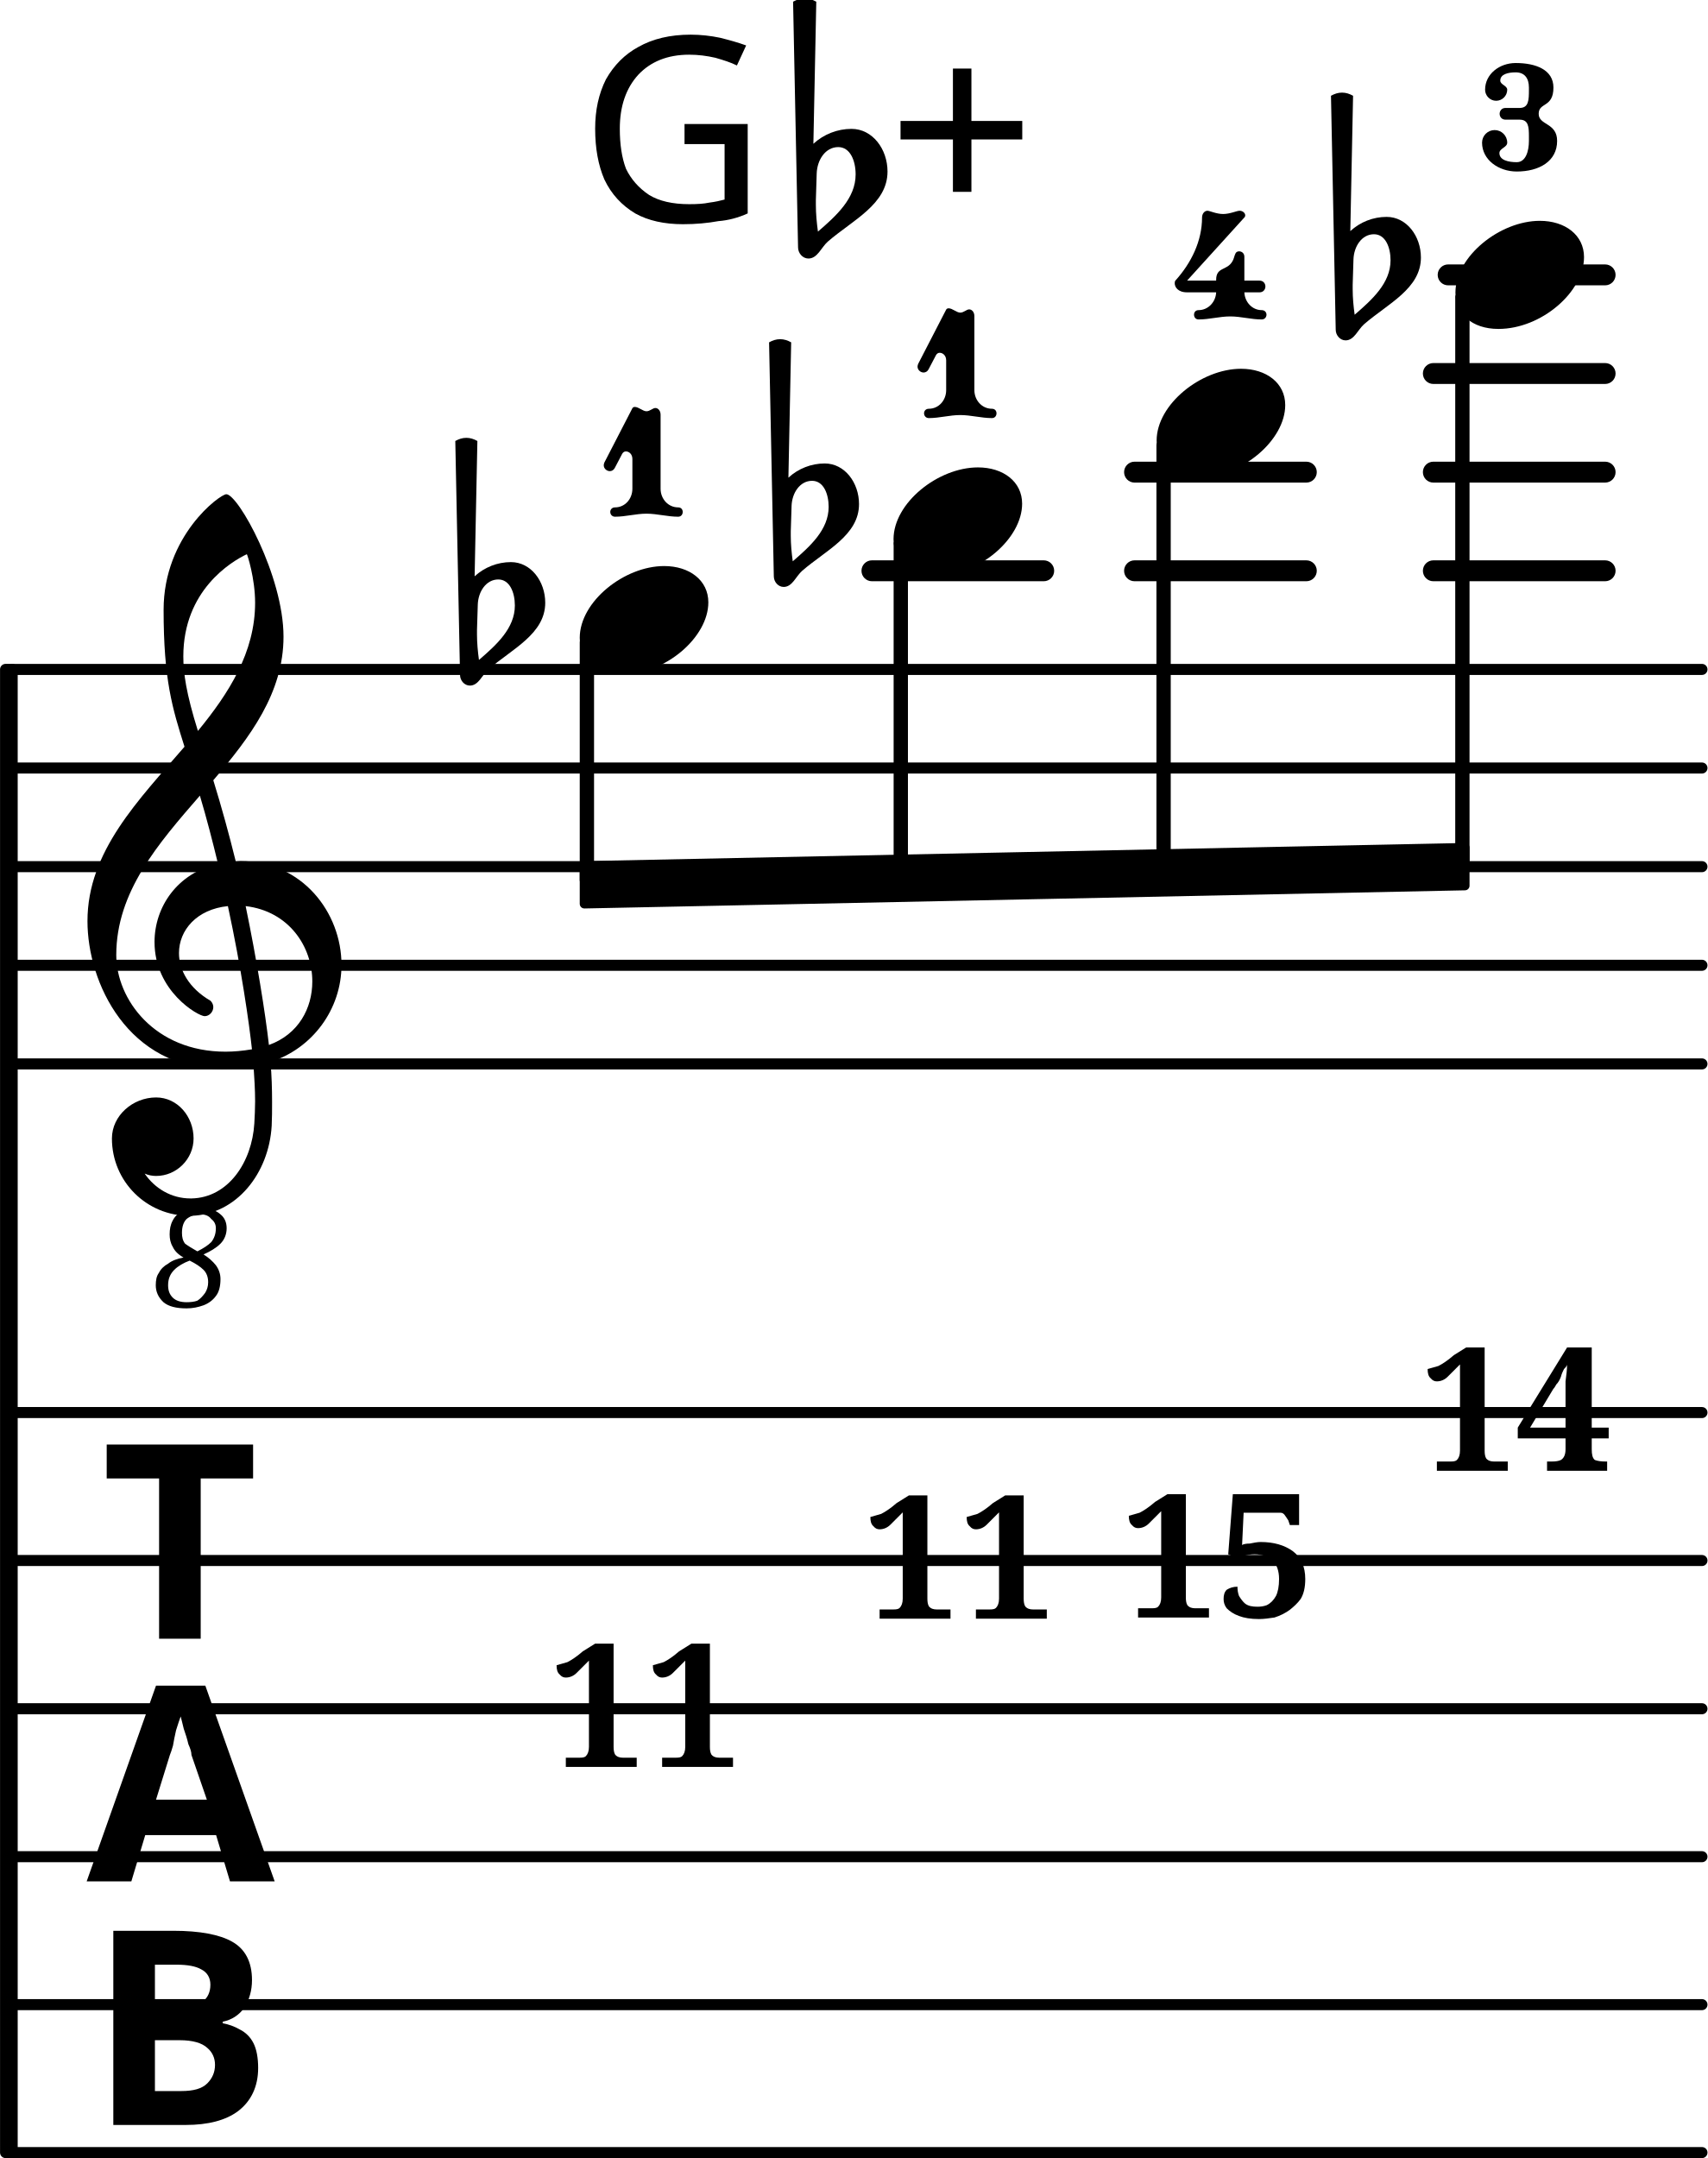
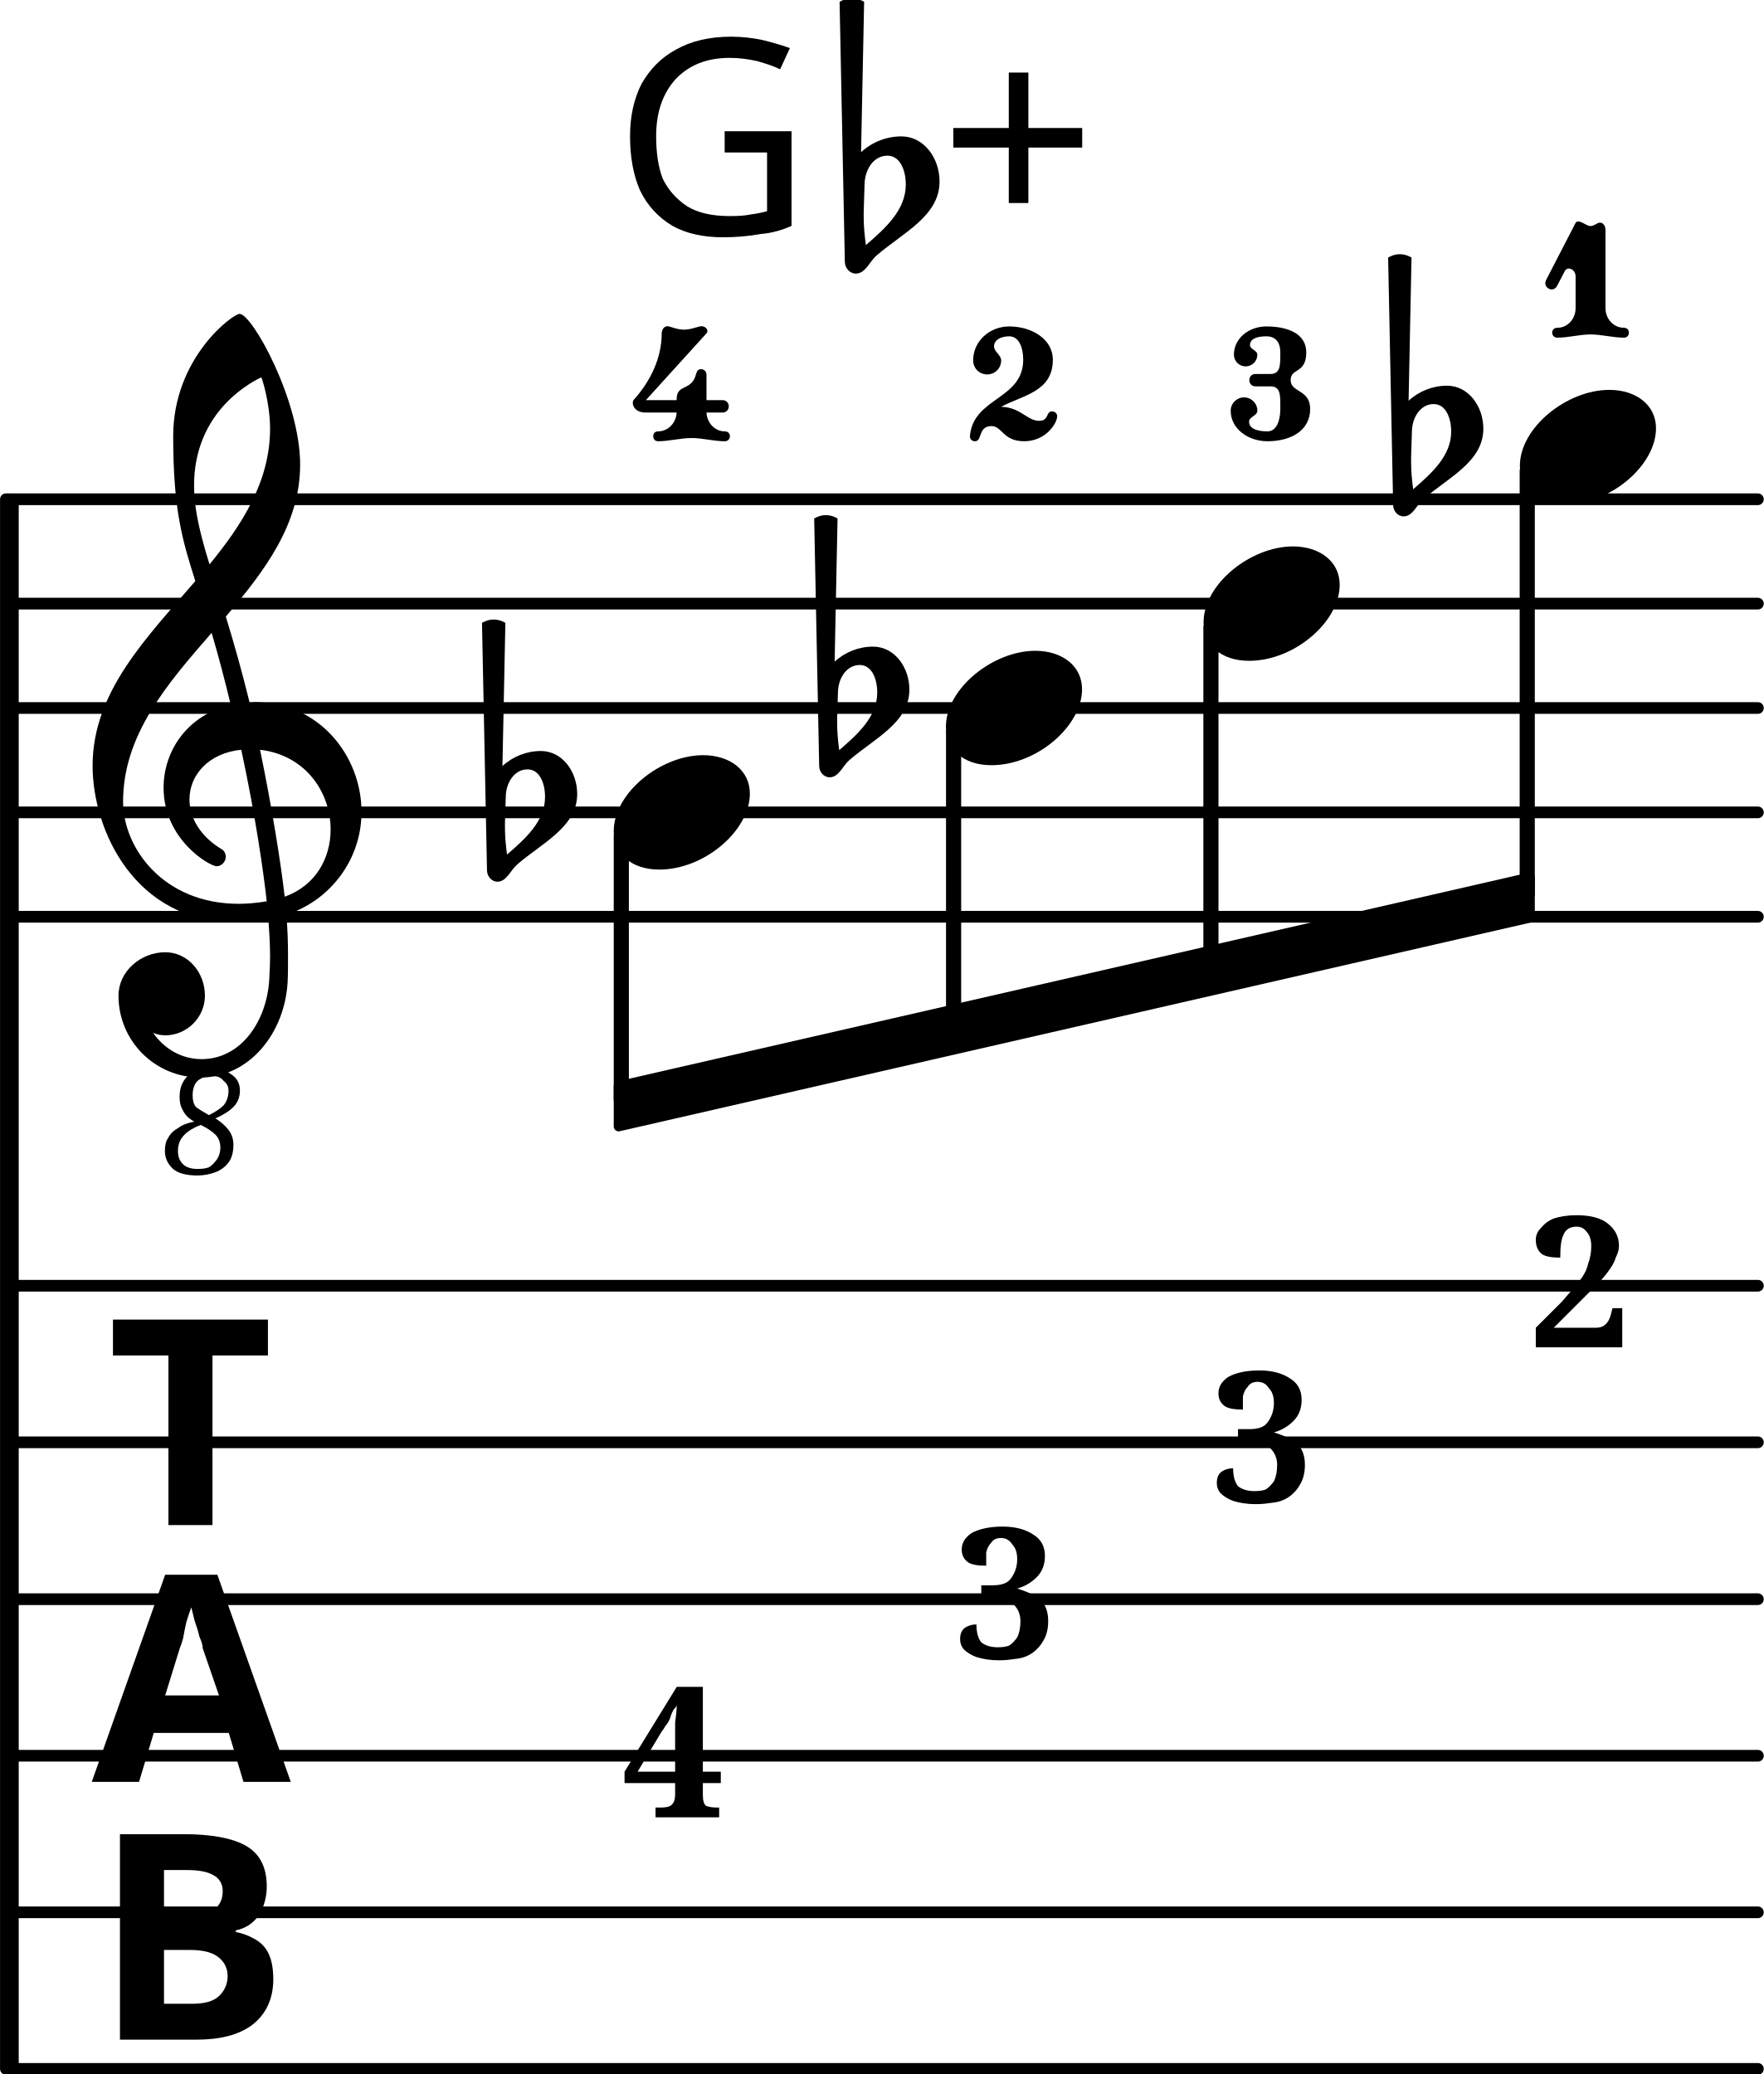
- <svg xmlns="http://www.w3.org/2000/svg" preserveAspectRatio="xMidYMid meet" viewBox="-0.079 -6.545 17.32 21.88">
-   <g transform="translate(0, -3.758)">
-     <rect x="14.5" y="-0.106" width="1.804" height="0.212" ry="0.106" fill="currentColor" />
-   </g>
-   <g transform="translate(0, -2.758)">
-     <rect x="14.35" y="-0.106" width="1.954" height="0.212" ry="0.106" fill="currentColor" />
-   </g>
-   <g transform="translate(0, -1.758)">
-     <rect x="14.35" y="-0.106" width="1.954" height="0.212" ry="0.106" fill="currentColor" />
-   </g>
-   <g transform="translate(0, -0.7578)">
-     <rect x="14.35" y="-0.106" width="1.954" height="0.212" ry="0.106" fill="currentColor" />
-   </g>
-   <g transform="translate(0, -1.758)">
-     <rect x="11.32" y="-0.106" width="1.954" height="0.212" ry="0.106" fill="currentColor" />
-   </g>
-   <g transform="translate(0, -0.7578)">
-     <rect x="11.32" y="-0.106" width="1.954" height="0.212" ry="0.106" fill="currentColor" />
-   </g>
-   <g transform="translate(0, -0.7578)">
-     <rect x="8.657" y="-0.106" width="1.954" height="0.212" ry="0.106" fill="currentColor" />
-   </g>
+ <svg xmlns="http://www.w3.org/2000/svg" preserveAspectRatio="xMidYMid meet" viewBox="-0.079 -4.541 16.89 19.87">
  <g transform="translate(0, 4.242)">
-     <line stroke-linejoin="round" stroke-linecap="round" stroke-width="0.112" stroke="currentColor" x1="0.056" y1="0" x2="17.18" y2="0" />
+     <line stroke-linejoin="round" stroke-linecap="round" stroke-width="0.112" stroke="currentColor" x1="0.056" y1="0" x2="16.76" y2="0" />
  </g>
  <g transform="translate(0, 3.242)">
-     <line stroke-linejoin="round" stroke-linecap="round" stroke-width="0.112" stroke="currentColor" x1="0.056" y1="0" x2="17.18" y2="0" />
+     <line stroke-linejoin="round" stroke-linecap="round" stroke-width="0.112" stroke="currentColor" x1="0.056" y1="0" x2="16.76" y2="0" />
  </g>
  <g transform="translate(0, 2.242)">
-     <line stroke-linejoin="round" stroke-linecap="round" stroke-width="0.112" stroke="currentColor" x1="0.056" y1="0" x2="17.18" y2="0" />
+     <line stroke-linejoin="round" stroke-linecap="round" stroke-width="0.112" stroke="currentColor" x1="0.056" y1="0" x2="16.76" y2="0" />
  </g>
  <g transform="translate(0, 1.242)">
-     <line stroke-linejoin="round" stroke-linecap="round" stroke-width="0.112" stroke="currentColor" x1="0.056" y1="0" x2="17.18" y2="0" />
+     <line stroke-linejoin="round" stroke-linecap="round" stroke-width="0.112" stroke="currentColor" x1="0.056" y1="0" x2="16.76" y2="0" />
  </g>
  <g transform="translate(0, 0.2422)">
-     <line stroke-linejoin="round" stroke-linecap="round" stroke-width="0.112" stroke="currentColor" x1="0.056" y1="0" x2="17.18" y2="0" />
+     <line stroke-linejoin="round" stroke-linecap="round" stroke-width="0.112" stroke="currentColor" x1="0.056" y1="0" x2="16.76" y2="0" />
  </g>
  <g transform="translate(0, 15.28)">
-     <line stroke-linejoin="round" stroke-linecap="round" stroke-width="0.112" stroke="currentColor" x1="0.056" y1="0" x2="17.18" y2="0" />
+     <line stroke-linejoin="round" stroke-linecap="round" stroke-width="0.112" stroke="currentColor" x1="0.056" y1="0" x2="16.76" y2="0" />
  </g>
  <g transform="translate(0, 13.78)">
-     <line stroke-linejoin="round" stroke-linecap="round" stroke-width="0.112" stroke="currentColor" x1="0.056" y1="0" x2="17.18" y2="0" />
+     <line stroke-linejoin="round" stroke-linecap="round" stroke-width="0.112" stroke="currentColor" x1="0.056" y1="0" x2="16.76" y2="0" />
  </g>
  <g transform="translate(0, 12.28)">
-     <line stroke-linejoin="round" stroke-linecap="round" stroke-width="0.112" stroke="currentColor" x1="0.056" y1="0" x2="17.18" y2="0" />
+     <line stroke-linejoin="round" stroke-linecap="round" stroke-width="0.112" stroke="currentColor" x1="0.056" y1="0" x2="16.76" y2="0" />
  </g>
  <g transform="translate(0, 10.78)">
-     <line stroke-linejoin="round" stroke-linecap="round" stroke-width="0.112" stroke="currentColor" x1="0.056" y1="0" x2="17.18" y2="0" />
+     <line stroke-linejoin="round" stroke-linecap="round" stroke-width="0.112" stroke="currentColor" x1="0.056" y1="0" x2="16.76" y2="0" />
  </g>
  <g transform="translate(0, 9.277)">
-     <line stroke-linejoin="round" stroke-linecap="round" stroke-width="0.112" stroke="currentColor" x1="0.056" y1="0" x2="17.18" y2="0" />
+     <line stroke-linejoin="round" stroke-linecap="round" stroke-width="0.112" stroke="currentColor" x1="0.056" y1="0" x2="16.76" y2="0" />
  </g>
  <g transform="translate(0, 7.777)">
-     <line stroke-linejoin="round" stroke-linecap="round" stroke-width="0.112" stroke="currentColor" x1="0.056" y1="0" x2="17.18" y2="0" />
+     <line stroke-linejoin="round" stroke-linecap="round" stroke-width="0.112" stroke="currentColor" x1="0.056" y1="0" x2="16.76" y2="0" />
  </g>
-   <g transform="translate(5.8, -4.303)">
+   <g transform="translate(5.8, -2.299)">
    <text font-family="sans" font-size="2.616" text-anchor="start" fill="currentColor">
      <tspan>G</tspan>
    </text>
  </g>
-   <g transform="translate(8.081, -4.621)">
+   <g transform="translate(8.081, -2.617)">
    <path transform="scale(0.0042, -0.0042)" d="M29 39l-2 -64v-11c0 -22 2 -43 5 -65c44 38 91 80 91 138c0 33 -13 66 -42 66c-31 0 -51 -31 -52 -64zM-28 454c9 5 18 8 28 8s19 -3 28 -8l-7 -343c25 23 58 36 92 36c51 0 87 -49 87 -103c0 -79 -84 -117 -144 -169c-16 -14 -25 -41 -47 -41c-14 0 -25 13 -25 27z" fill="currentColor" />
  </g>
-   <g transform="translate(8.928, -4.303)">
+   <g transform="translate(8.928, -2.299)">
    <text font-family="sans" font-size="2.616" text-anchor="start" fill="currentColor">
      <tspan>+</tspan>
    </text>
  </g>
-   <g transform="translate(5.8, -0.2578)">
+   <g transform="translate(5.8, 3.242)">
    <path transform="scale(0.004, -0.004)" d="M0 -45c0 92 113 182 214 182c64 0 112 -36 112 -92c0 -88 -108 -182 -217 -182c-68 0 -109 39 -109 92z" fill="currentColor" />
  </g>
-   <g transform="translate(6.05, -1.306)">
-     <path transform="scale(0.0022, -0.0022)" d="M194 486c16 0 29 15 41 15c13 0 24 -13 24 -31v-341c0 -47 35 -86 81 -86c14 0 21 -10 21 -21s-7 -22 -21 -22c-49 0 -97 14 -146 14s-96 -14 -145 -14c-14 0 -22 11 -22 22s8 21 22 21c46 0 80 39 80 86v137c0 23 -16 35 -30 35c-7 0 -13 -4 -17 -11l-34 -65 c-5 -10 -14 -15 -23 -15c-14 0 -28 12 -28 27c0 4 1 8 3 13l129 250c2 4 7 6 11 6c18 0 37 -20 54 -20z" fill="currentColor" />
+   <g transform="translate(5.989, -0.3136)">
+     <path transform="scale(0.0022, -0.0022)" d="M148 501c10 0 41 -15 72 -15c32 0 63 15 76 15c15 0 26 -11 26 -21c0 -4 -1 -7 -4 -10l-264 -291h134v4c0 60 50 41 75 85c7 11 8 24 14 36c3 7 10 10 17 10c11 0 24 -8 24 -25v-110h70c18 0 27 -14 27 -27s-9 -27 -27 -27h-70c2 -45 36 -82 80 -82c14 0 22 -10 22 -21 s-8 -22 -22 -22c-49 0 -96 14 -145 14s-97 -14 -146 -14c-14 0 -21 11 -21 22s7 21 21 21c44 0 79 37 81 82h-134c-43 0 -57 25 -57 42c0 5 1 10 3 12c73 81 123 182 123 291c0 17 11 31 25 31z" fill="currentColor" />
  </g>
  <g transform="translate(0.8, 3.242)">
    <path transform="scale(0.004, -0.004)" d="M265 -635h-5c-108 0 -196 87 -196 196c0 58 53 104 112 104c54 0 95 -48 95 -104c0 -52 -43 -95 -95 -95c-10 0 -20 2 -29 6c26 -38 68 -63 116 -63h3zM403 150c28 -135 50 -272 59 -352c75 27 110 93 110 161c0 88 -59 178 -169 191zM75 26c0 -112 97 -245 277 -245 c21 0 43 2 67 6c-7 65 -27 206 -61 363c-79 -8 -124 -61 -124 -119c0 -43 25 -89 80 -121c5 -5 7 -11 7 -16c0 -12 -10 -23 -22 -23c-16 0 -127 63 -127 188c0 89 58 175 161 198c-14 58 -29 116 -46 173c-106 -122 -212 -244 -212 -404zM354 1194c30 0 145 -207 145 -361 c0 -143 -85 -255 -178 -364c21 -68 40 -137 57 -206c4 0 8 1 12 1c156 0 256 -130 256 -263c0 -113 -74 -212 -180 -246c3 -34 4 -68 4 -102c0 -20 0 -40 -1 -60c-7 -120 -89 -225 -204 -228l1 44c93 2 153 92 159 190c1 19 2 37 2 56c0 30 -2 60 -4 90 c-28 -5 -54 -8 -79 -8c-240 0 -342 219 -342 375c0 177 130 307 246 442c-31 98 -53 170 -53 347c0 188 143 293 159 293zM427 919c0 62 -20 123 -21 123c-40 -19 -161 -92 -161 -259c0 -42 7 -93 37 -189c78 95 145 199 145 325z" fill="currentColor" />
  </g>
  <g transform="translate(1.485, 6.705)">
    <text font-family="serif" font-style="italic" font-size="1.386" text-anchor="start" fill="currentColor">
      <tspan>8</tspan>
    </text>
  </g>
-   <g transform="translate(5.487, 11.37)">
+   <g transform="translate(5.888, 12.87)">
    <text font-family="serif" font-weight="bold" font-size="1.746" text-anchor="start" fill="currentColor">
-       <tspan>11</tspan>
+       <tspan>4</tspan>
    </text>
  </g>
  <g transform="translate(0.9406, 10.07)">
    <text font-family="sans" font-weight="bold" font-size="2.772" text-anchor="start" fill="currentColor">
      <tspan>T</tspan>
    </text>
  </g>
  <g transform="translate(0.8, 12.53)">
    <text font-family="sans" font-weight="bold" font-size="2.772" text-anchor="start" fill="currentColor">
      <tspan>A</tspan>
    </text>
  </g>
  <g transform="translate(0.8201, 15)">
    <text font-family="sans" font-weight="bold" font-size="2.772" text-anchor="start" fill="currentColor">
      <tspan>B</tspan>
    </text>
  </g>
  <g transform="translate(5.872, 2.242)">
-     <rect x="-0.072" y="-2.321" width="0.145" height="2.503" ry="0.047" fill="currentColor" />
+     <rect x="-0.072" y="1.179" width="0.145" height="2.62" ry="0.047" fill="currentColor" />
  </g>
-   <g transform="translate(4.65, -0.2578)">
+   <g transform="translate(4.65, 3.242)">
    <path transform="scale(0.004, -0.004)" d="M29 39l-2 -64v-11c0 -22 2 -43 5 -65c44 38 91 80 91 138c0 33 -13 66 -42 66c-31 0 -51 -31 -52 -64zM-28 454c9 5 18 8 28 8s19 -3 28 -8l-7 -343c25 23 58 36 92 36c51 0 87 -49 87 -103c0 -79 -84 -117 -144 -169c-16 -14 -25 -41 -47 -41c-14 0 -25 13 -25 27z" fill="currentColor" />
  </g>
-   <g transform="translate(8.982, -1.258)">
+   <g transform="translate(8.982, 2.242)">
    <path transform="scale(0.004, -0.004)" d="M0 -45c0 92 113 182 214 182c64 0 112 -36 112 -92c0 -88 -108 -182 -217 -182c-68 0 -109 39 -109 92z" fill="currentColor" />
  </g>
-   <g transform="translate(9.232, -2.306)">
-     <path transform="scale(0.0022, -0.0022)" d="M194 486c16 0 29 15 41 15c13 0 24 -13 24 -31v-341c0 -47 35 -86 81 -86c14 0 21 -10 21 -21s-7 -22 -21 -22c-49 0 -97 14 -146 14s-96 -14 -145 -14c-14 0 -22 11 -22 22s8 21 22 21c46 0 80 39 80 86v137c0 23 -16 35 -30 35c-7 0 -13 -4 -17 -11l-34 -65 c-5 -10 -14 -15 -23 -15c-14 0 -28 12 -28 27c0 4 1 8 3 13l129 250c2 4 7 6 11 6c18 0 37 -20 54 -20z" fill="currentColor" />
+   <g transform="translate(9.212, -0.3136)">
+     <path transform="scale(0.0022, -0.0022)" d="M94 66c-60 0 -39 -66 -72 -66c-11 0 -22 7 -22 21v2c15 169 232 158 232 332c0 50 -17 102 -61 102c-33 0 -66 -14 -66 -44c0 -24 31 -37 31 -61c0 -34 -27 -61 -61 -61s-61 27 -61 61c0 84 72 148 157 148c98 0 190 -55 190 -145c0 -140 -131 -154 -225 -205 c85 -2 113 -61 165 -61c45 0 28 41 57 41c11 0 22 -8 22 -21c0 -29 -48 -109 -144 -109c-92 0 -96 66 -142 66z" fill="currentColor" />
  </g>
-   <g transform="translate(8.669, 9.867)">
+   <g transform="translate(9.071, 11.35)">
    <text font-family="serif" font-weight="bold" font-size="1.746" text-anchor="start" fill="currentColor">
-       <tspan>11</tspan>
+       <tspan>3</tspan>
    </text>
  </g>
  <g transform="translate(9.055, 2.242)">
-     <rect x="-0.072" y="-3.321" width="0.145" height="3.438" ry="0.047" fill="currentColor" />
+     <rect x="-0.072" y="0.179" width="0.145" height="2.899" ry="0.047" fill="currentColor" />
  </g>
-   <g transform="translate(7.832, -1.258)">
+   <g transform="translate(7.832, 2.242)">
    <path transform="scale(0.004, -0.004)" d="M29 39l-2 -64v-11c0 -22 2 -43 5 -65c44 38 91 80 91 138c0 33 -13 66 -42 66c-31 0 -51 -31 -52 -64zM-28 454c9 5 18 8 28 8s19 -3 28 -8l-7 -343c25 23 58 36 92 36c51 0 87 -49 87 -103c0 -79 -84 -117 -144 -169c-16 -14 -25 -41 -47 -41c-14 0 -25 13 -25 27z" fill="currentColor" />
  </g>
  <g transform="translate(-0.0786, 7.759)">
    <rect x="0" y="-7.573" width="0.179" height="15.15" ry="0.056" fill="currentColor" />
  </g>
-   <g transform="translate(11.65, -2.258)">
+   <g transform="translate(11.45, 1.242)">
    <path transform="scale(0.004, -0.004)" d="M0 -45c0 92 113 182 214 182c64 0 112 -36 112 -92c0 -88 -108 -182 -217 -182c-68 0 -109 39 -109 92z" fill="currentColor" />
  </g>
-   <g transform="translate(11.84, -3.306)">
-     <path transform="scale(0.0022, -0.0022)" d="M148 501c10 0 41 -15 72 -15c32 0 63 15 76 15c15 0 26 -11 26 -21c0 -4 -1 -7 -4 -10l-264 -291h134v4c0 60 50 41 75 85c7 11 8 24 14 36c3 7 10 10 17 10c11 0 24 -8 24 -25v-110h70c18 0 27 -14 27 -27s-9 -27 -27 -27h-70c2 -45 36 -82 80 -82c14 0 22 -10 22 -21 s-8 -22 -22 -22c-49 0 -96 14 -145 14s-97 -14 -146 -14c-14 0 -21 11 -21 22s7 21 21 21c44 0 79 37 81 82h-134c-43 0 -57 25 -57 42c0 5 1 10 3 12c73 81 123 182 123 291c0 17 11 31 25 31z" fill="currentColor" />
+   <g transform="translate(11.71, -0.3136)">
+     <path transform="scale(0.0022, -0.0022)" d="M261 266c0 -54 85 -40 85 -125c0 -94 -83 -141 -186 -141c-84 0 -160 54 -160 133c0 32 26 58 58 58s58 -26 58 -58c0 -22 -36 -26 -36 -48c0 -33 42 -42 80 -42c41 0 56 50 56 98v21c0 44 -2 77 -43 77h-65c-18 0 -27 14 -27 27s9 27 27 27h65c42 0 43 36 43 83v11 c0 43 -20 70 -61 70c-34 0 -71 -8 -71 -38c0 -19 32 -23 32 -42c0 -28 -23 -51 -51 -51s-51 23 -51 51c0 72 66 123 141 123c93 0 174 -31 174 -113c0 -94 -68 -67 -68 -121z" fill="currentColor" />
  </g>
-   <g transform="translate(11.29, 9.855)">
+   <g transform="translate(11.53, 9.854)">
    <text font-family="serif" font-weight="bold" font-size="1.746" text-anchor="start" fill="currentColor">
-       <tspan>15</tspan>
+       <tspan>3</tspan>
    </text>
  </g>
-   <g transform="translate(11.72, 2.242)">
-     <rect x="-0.072" y="-4.321" width="0.145" height="4.384" ry="0.047" fill="currentColor" />
+   <g transform="translate(11.52, 2.242)">
+     <rect x="-0.072" y="-0.821" width="0.145" height="3.34" ry="0.047" fill="currentColor" />
  </g>
-   <g transform="translate(14.68, -3.758)">
+   <g transform="translate(14.48, -0.2578)">
    <path transform="scale(0.004, -0.004)" d="M0 -45c0 92 113 182 214 182c64 0 112 -36 112 -92c0 -88 -108 -182 -217 -182c-68 0 -109 39 -109 92z" fill="currentColor" />
  </g>
-   <g transform="translate(14.95, -4.806)">
-     <path transform="scale(0.0022, -0.0022)" d="M261 266c0 -54 85 -40 85 -125c0 -94 -83 -141 -186 -141c-84 0 -160 54 -160 133c0 32 26 58 58 58s58 -26 58 -58c0 -22 -36 -26 -36 -48c0 -33 42 -42 80 -42c41 0 56 50 56 98v21c0 44 -2 77 -43 77h-65c-18 0 -27 14 -27 27s9 27 27 27h65c42 0 43 36 43 83v11 c0 43 -20 70 -61 70c-34 0 -71 -8 -71 -38c0 -19 32 -23 32 -42c0 -28 -23 -51 -51 -51s-51 23 -51 51c0 72 66 123 141 123c93 0 174 -31 174 -113c0 -94 -68 -67 -68 -121z" fill="currentColor" />
+   <g transform="translate(14.73, -1.306)">
+     <path transform="scale(0.0022, -0.0022)" d="M194 486c16 0 29 15 41 15c13 0 24 -13 24 -31v-341c0 -47 35 -86 81 -86c14 0 21 -10 21 -21s-7 -22 -21 -22c-49 0 -97 14 -146 14s-96 -14 -145 -14c-14 0 -22 11 -22 22s8 21 22 21c46 0 80 39 80 86v137c0 23 -16 35 -30 35c-7 0 -13 -4 -17 -11l-34 -65 c-5 -10 -14 -15 -23 -15c-14 0 -28 12 -28 27c0 4 1 8 3 13l129 250c2 4 7 6 11 6c18 0 37 -20 54 -20z" fill="currentColor" />
  </g>
-   <g transform="translate(14.32, 8.367)">
+   <g transform="translate(14.57, 8.367)">
    <text font-family="serif" font-weight="bold" font-size="1.746" text-anchor="start" fill="currentColor">
-       <tspan>14</tspan>
+       <tspan>2</tspan>
    </text>
  </g>
-   <g transform="translate(14.75, 2.242)">
-     <rect x="-0.072" y="-5.821" width="0.145" height="5.822" ry="0.047" fill="currentColor" />
+   <g transform="translate(14.55, 2.242)">
+     <rect x="-0.072" y="-2.321" width="0.145" height="4.153" ry="0.047" fill="currentColor" />
  </g>
-   <g transform="translate(13.53, -3.758)">
+   <g transform="translate(13.33, -0.2578)">
    <path transform="scale(0.004, -0.004)" d="M29 39l-2 -64v-11c0 -22 2 -43 5 -65c44 38 91 80 91 138c0 33 -13 66 -42 66c-31 0 -51 -31 -52 -64zM-28 454c9 5 18 8 28 8s19 -3 28 -8l-7 -343c25 23 58 36 92 36c51 0 87 -49 87 -103c0 -79 -84 -117 -144 -169c-16 -14 -25 -41 -47 -41c-14 0 -25 13 -25 27z" fill="currentColor" />
  </g>
-   <g transform="translate(5.8, 2.426)">
-     <polygon stroke-linejoin="round" stroke-linecap="round" stroke-width="0.094" fill="currentColor" stroke="currentColor" points="8.976 -0.377 8.976 0.009 0.047 0.193 0.047 -0.193" />
+   <g transform="translate(5.8, 6.058)">
+     <polygon stroke-linejoin="round" stroke-linecap="round" stroke-width="0.094" fill="currentColor" stroke="currentColor" points="8.776 -2.193 8.776 -1.807 0.047 0.193 0.047 -0.193" />
  </g>
</svg>
